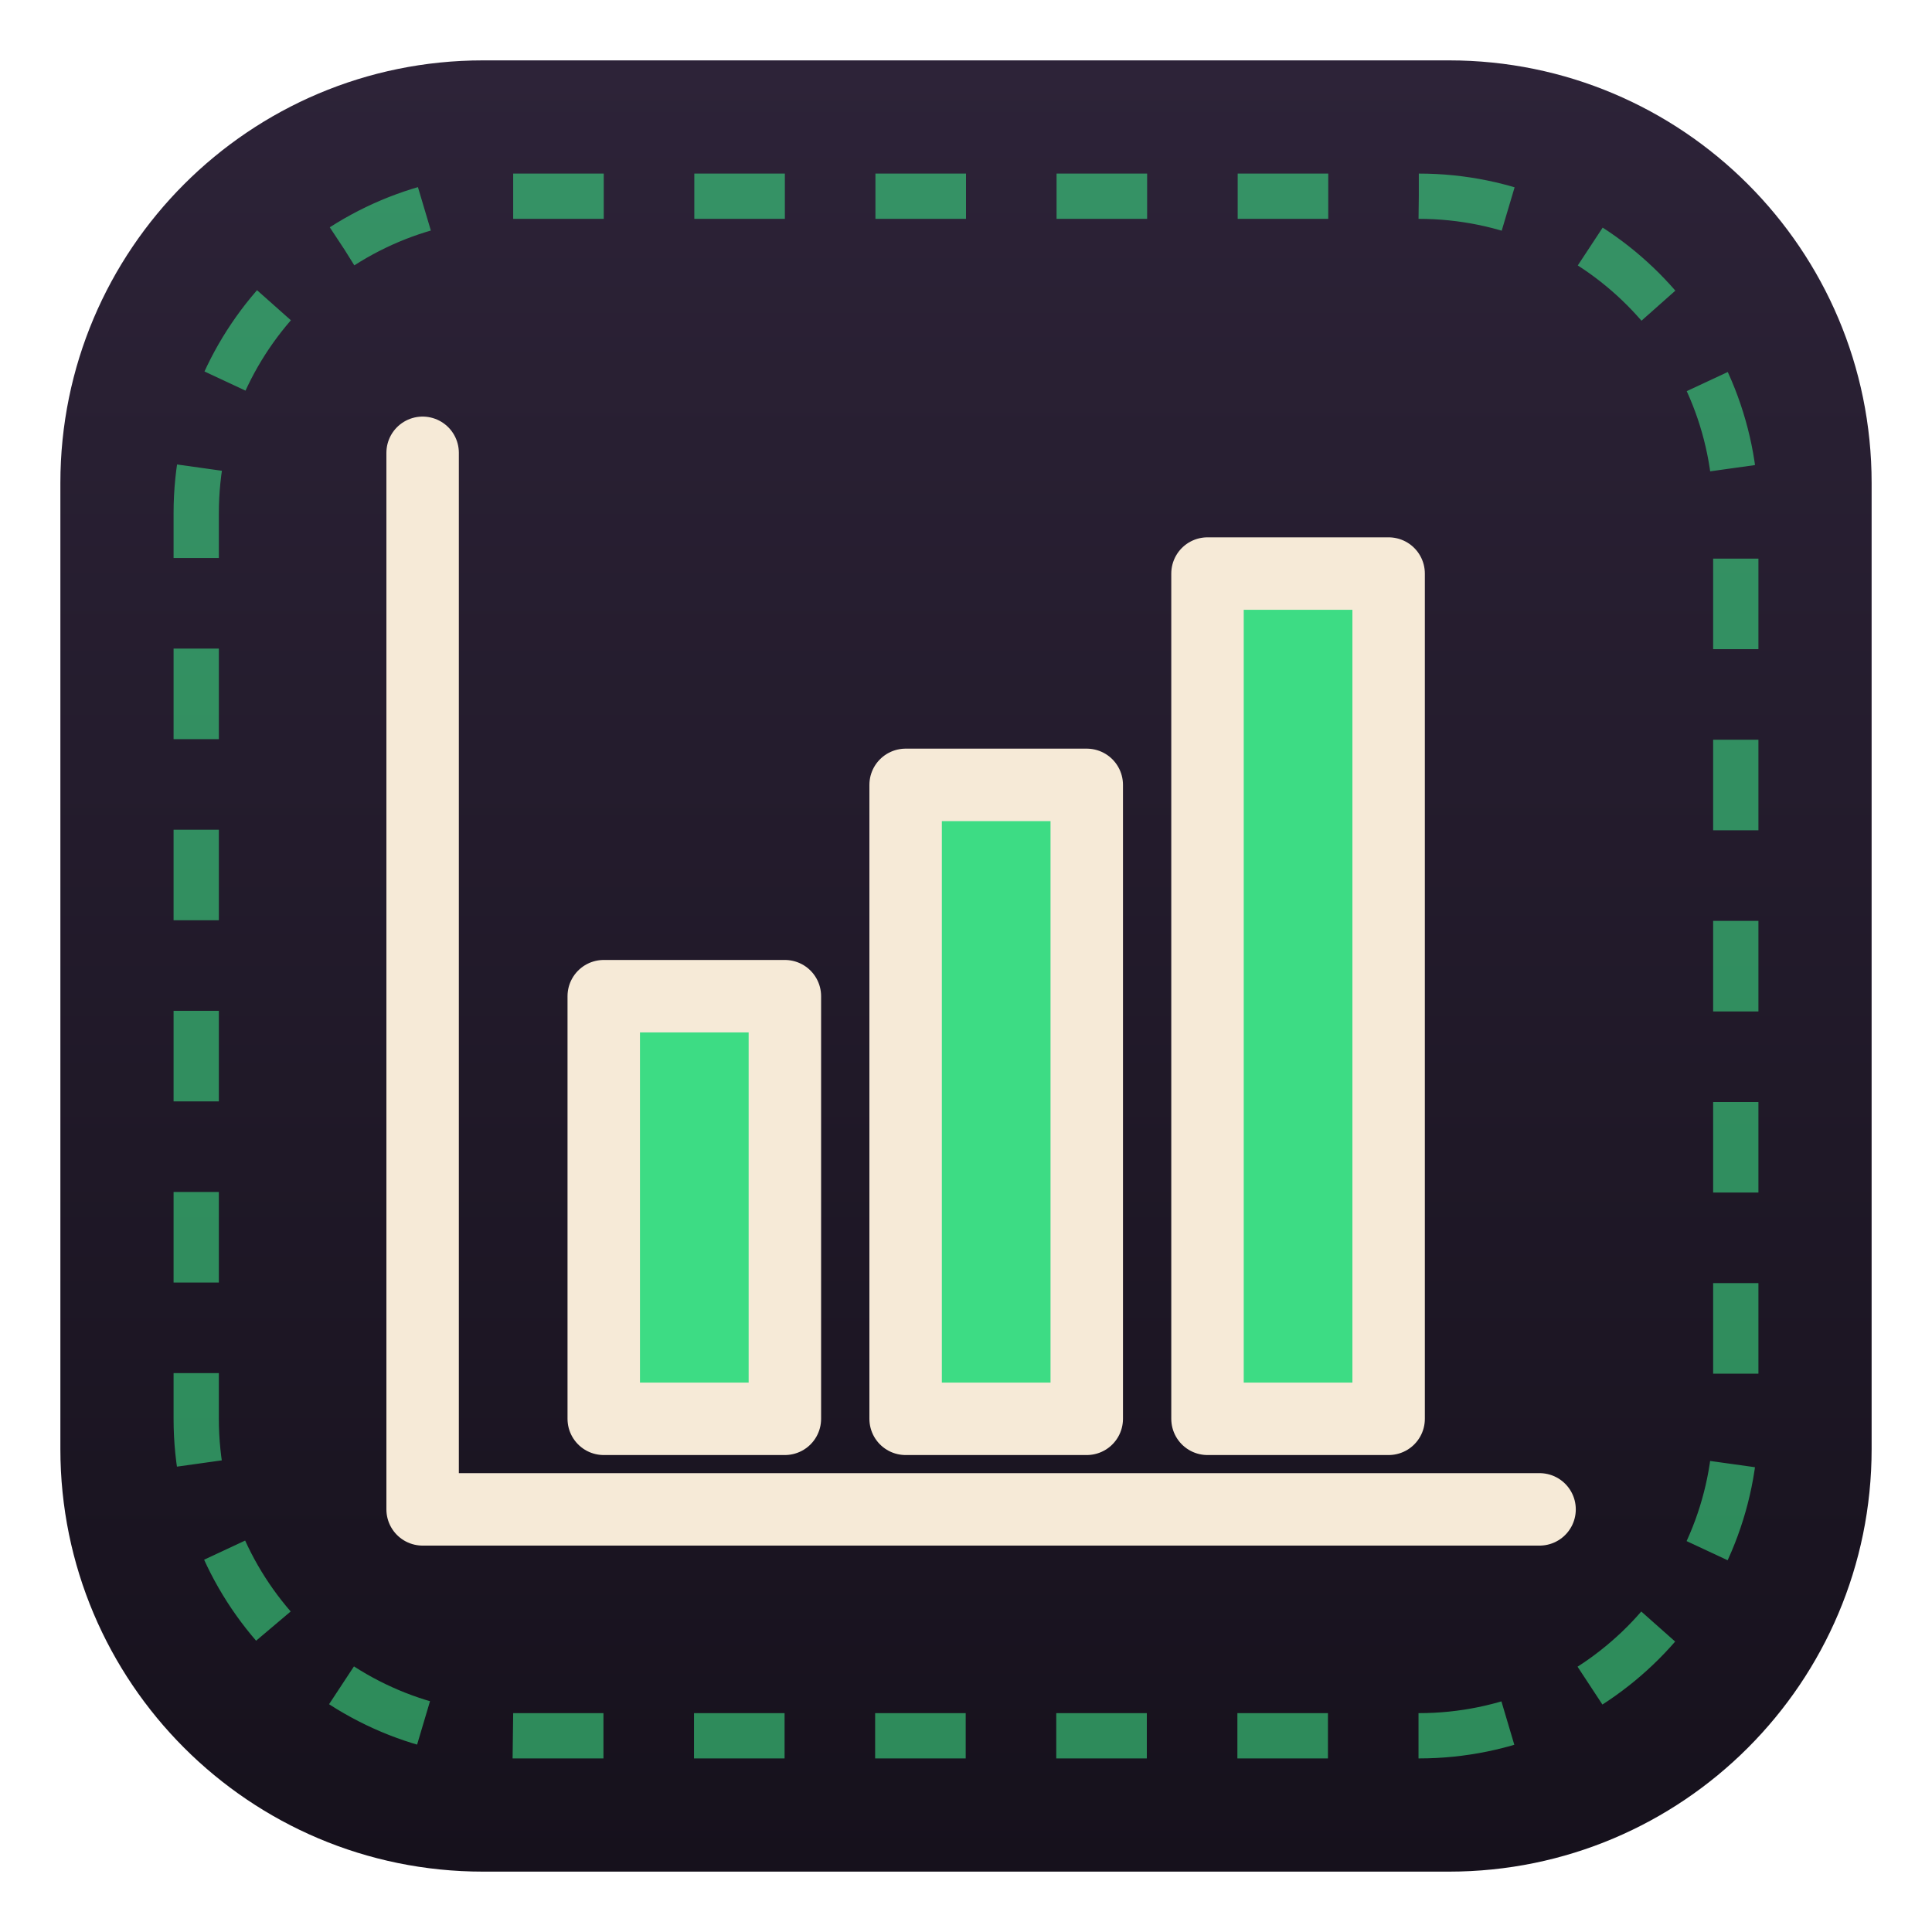
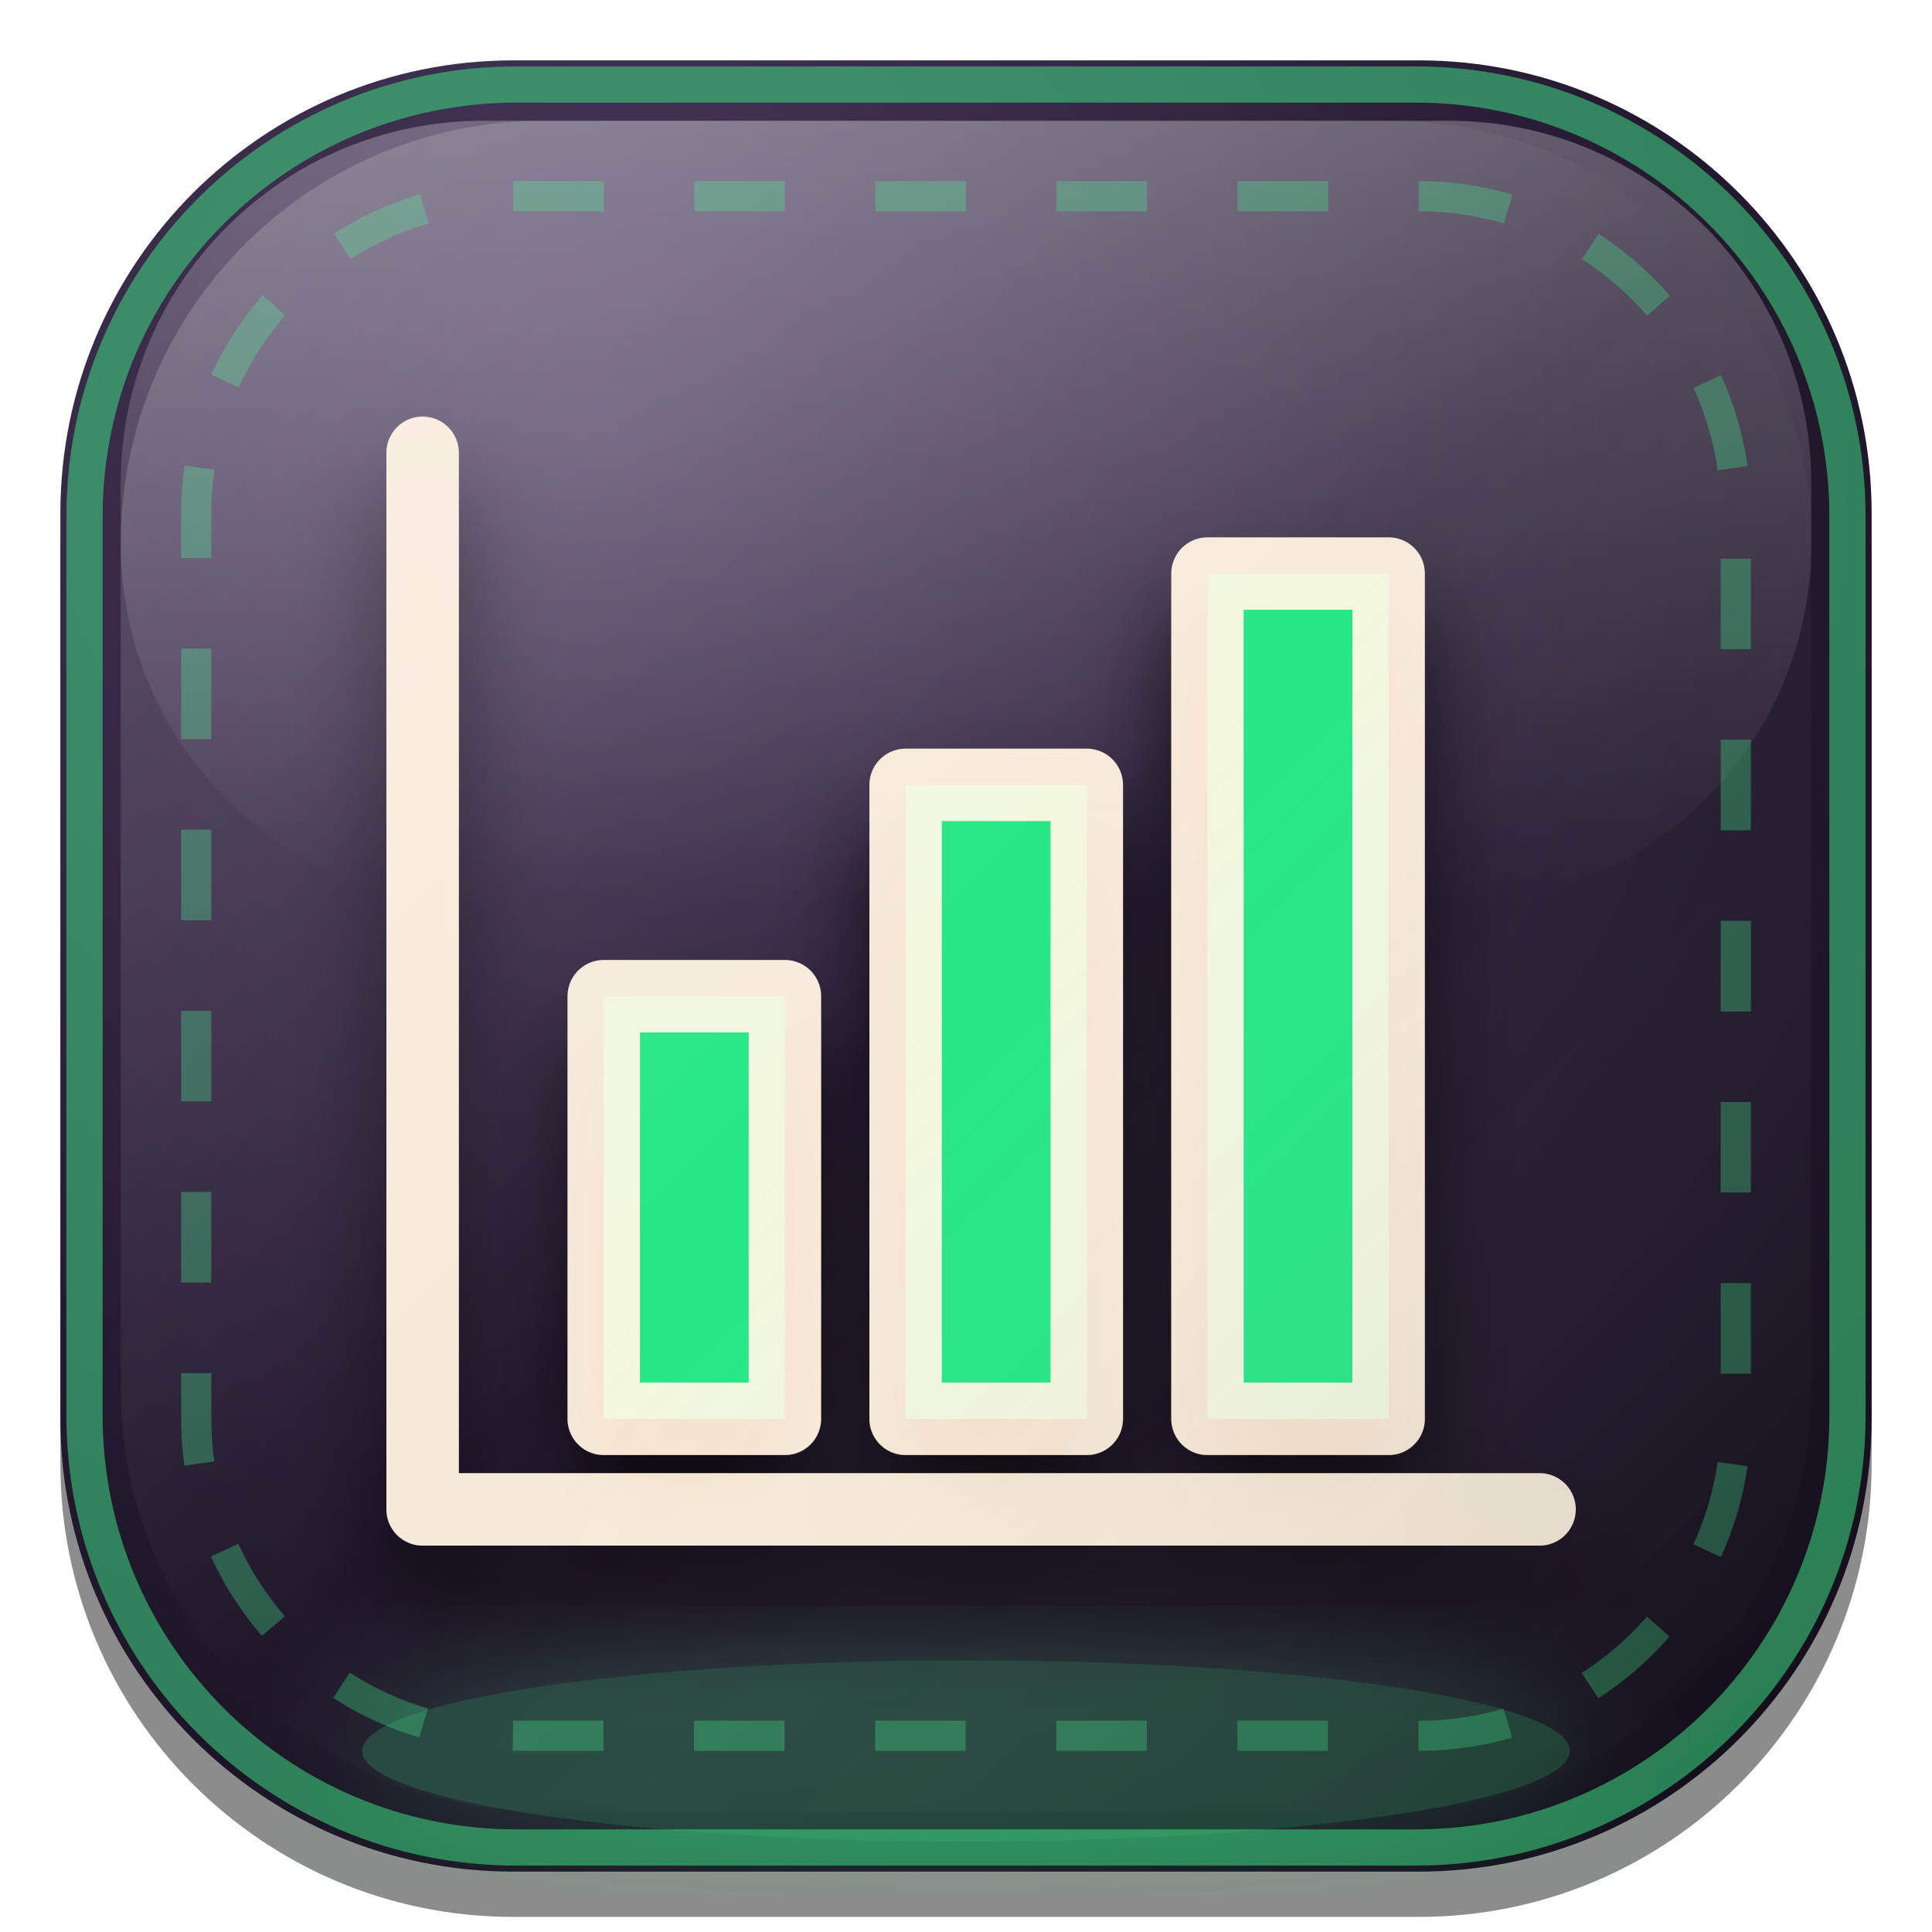
<svg xmlns="http://www.w3.org/2000/svg" viewBox="0 0 64 64" width="64" height="64" role="img">
  <defs>
-     <linearGradient id="t" x1="0" y1="0" x2="0" y2="1">
-       <stop offset="0" stop-color="#2d2338" />
-       <stop offset="1" stop-color="#16111c" />
+     <radialGradient id="bg" cx=".3" cy=".2" r="1.1">
+       <stop offset="0" stop-color="#4a3a5e" />
+       <stop offset=".55" stop-color="#241a2f" />
+       <stop offset="1" stop-color="#0f0b14" />
+     </radialGradient>
+     <linearGradient id="gl" x1="0" y1="0" x2="0" y2="1">
+       <stop offset="0" stop-color="#fff" stop-opacity=".55" />
+       <stop offset="1" stop-color="#fff" stop-opacity="0" />
    </linearGradient>
+     <linearGradient id="gs" x1="0" y1="0" x2="1" y2="1">
+       <stop offset="0" stop-color="#fff" stop-opacity=".5" />
+       <stop offset=".5" stop-color="#fff" stop-opacity="0" />
+       <stop offset="1" stop-color="#000" stop-opacity=".35" />
+     </linearGradient>
+     <filter id="ds" x="-20%" y="-20%" width="140%" height="150%">
+       <feDropShadow dx="0" dy="2.2" stdDeviation="1.6" flood-color="#000" flood-opacity=".6" />
+     </filter>
+     <filter id="gw" x="-30%" y="-30%" width="160%" height="160%">
+       <feGaussianBlur stdDeviation="2.2" result="b" />
+       <feMerge>
+         <feMergeNode in="b" />
+         <feMergeNode in="SourceGraphic" />
+       </feMerge>
+     </filter>
  </defs>
-   <rect x="2" y="2" width="60" height="60" rx="14" fill="url(#t)" />
-   <rect x="6.5" y="6.5" width="51" height="51" rx="10.5" fill="none" stroke="#3ddc84" stroke-opacity=".6" stroke-width="1.5" stroke-dasharray="3 3" />
-   <g fill="none" stroke="#f6ead7" stroke-width="2.4" stroke-linejoin="round" stroke-linecap="round">
-     <path d="M14 15v35h37" />
-     <rect x="20" y="33" width="6" height="14" fill="#3ddc84" />
-     <rect x="30" y="26" width="6" height="21" fill="#3ddc84" />
-     <rect x="40" y="19" width="6" height="28" fill="#3ddc84" />
+   <rect x="2" y="3.5" width="60" height="60" rx="15" fill="#000" opacity=".45" />
+   <rect x="2" y="2" width="60" height="60" rx="15" fill="url(#bg)" />
+   <rect x="2.8" y="2.8" width="58.4" height="58.4" rx="14.3" fill="none" stroke="#3ddc84" stroke-opacity=".55" stroke-width="1.2" />
+   <rect x="4" y="4" width="56" height="26" rx="12" fill="url(#gl)" opacity=".5" />
+   <rect x="6.5" y="6.5" width="51" height="51" rx="10.5" fill="none" stroke="#3ddc84" stroke-opacity=".35" stroke-width="1" stroke-dasharray="3 3" />
+   <ellipse cx="32" cy="58" rx="20" ry="3" fill="#3ddc84" opacity=".25" filter="url(#gw)" />
+   <g filter="url(#ds)">
+     <g fill="none" stroke="#fff4e2" stroke-opacity=".95" stroke-width="2.4" stroke-linejoin="round" stroke-linecap="round">
+       <path d="M14 15v35h37" />
+       <rect x="20" y="33" width="6" height="14" fill="#3ddc84" />
+       <rect x="30" y="26" width="6" height="21" fill="#3ddc84" />
+       <rect x="40" y="19" width="6" height="28" fill="#3ddc84" />
+     </g>
  </g>
+   <g filter="url(#ds)" style="mix-blend-mode:soft-light" opacity=".9">
+     <g fill="none" stroke="none" stroke-width="0" stroke-linejoin="round" stroke-linecap="round">
+       <path d="M14 15v35h37" />
+       <rect x="20" y="33" width="6" height="14" fill="#3ddc84" />
+       <rect x="30" y="26" width="6" height="21" fill="#3ddc84" />
+       <rect x="40" y="19" width="6" height="28" fill="#3ddc84" />
+     </g>
+   </g>
+   <rect x="4" y="4" width="56" height="56" rx="14" fill="url(#gs)" opacity=".4" />
</svg>
